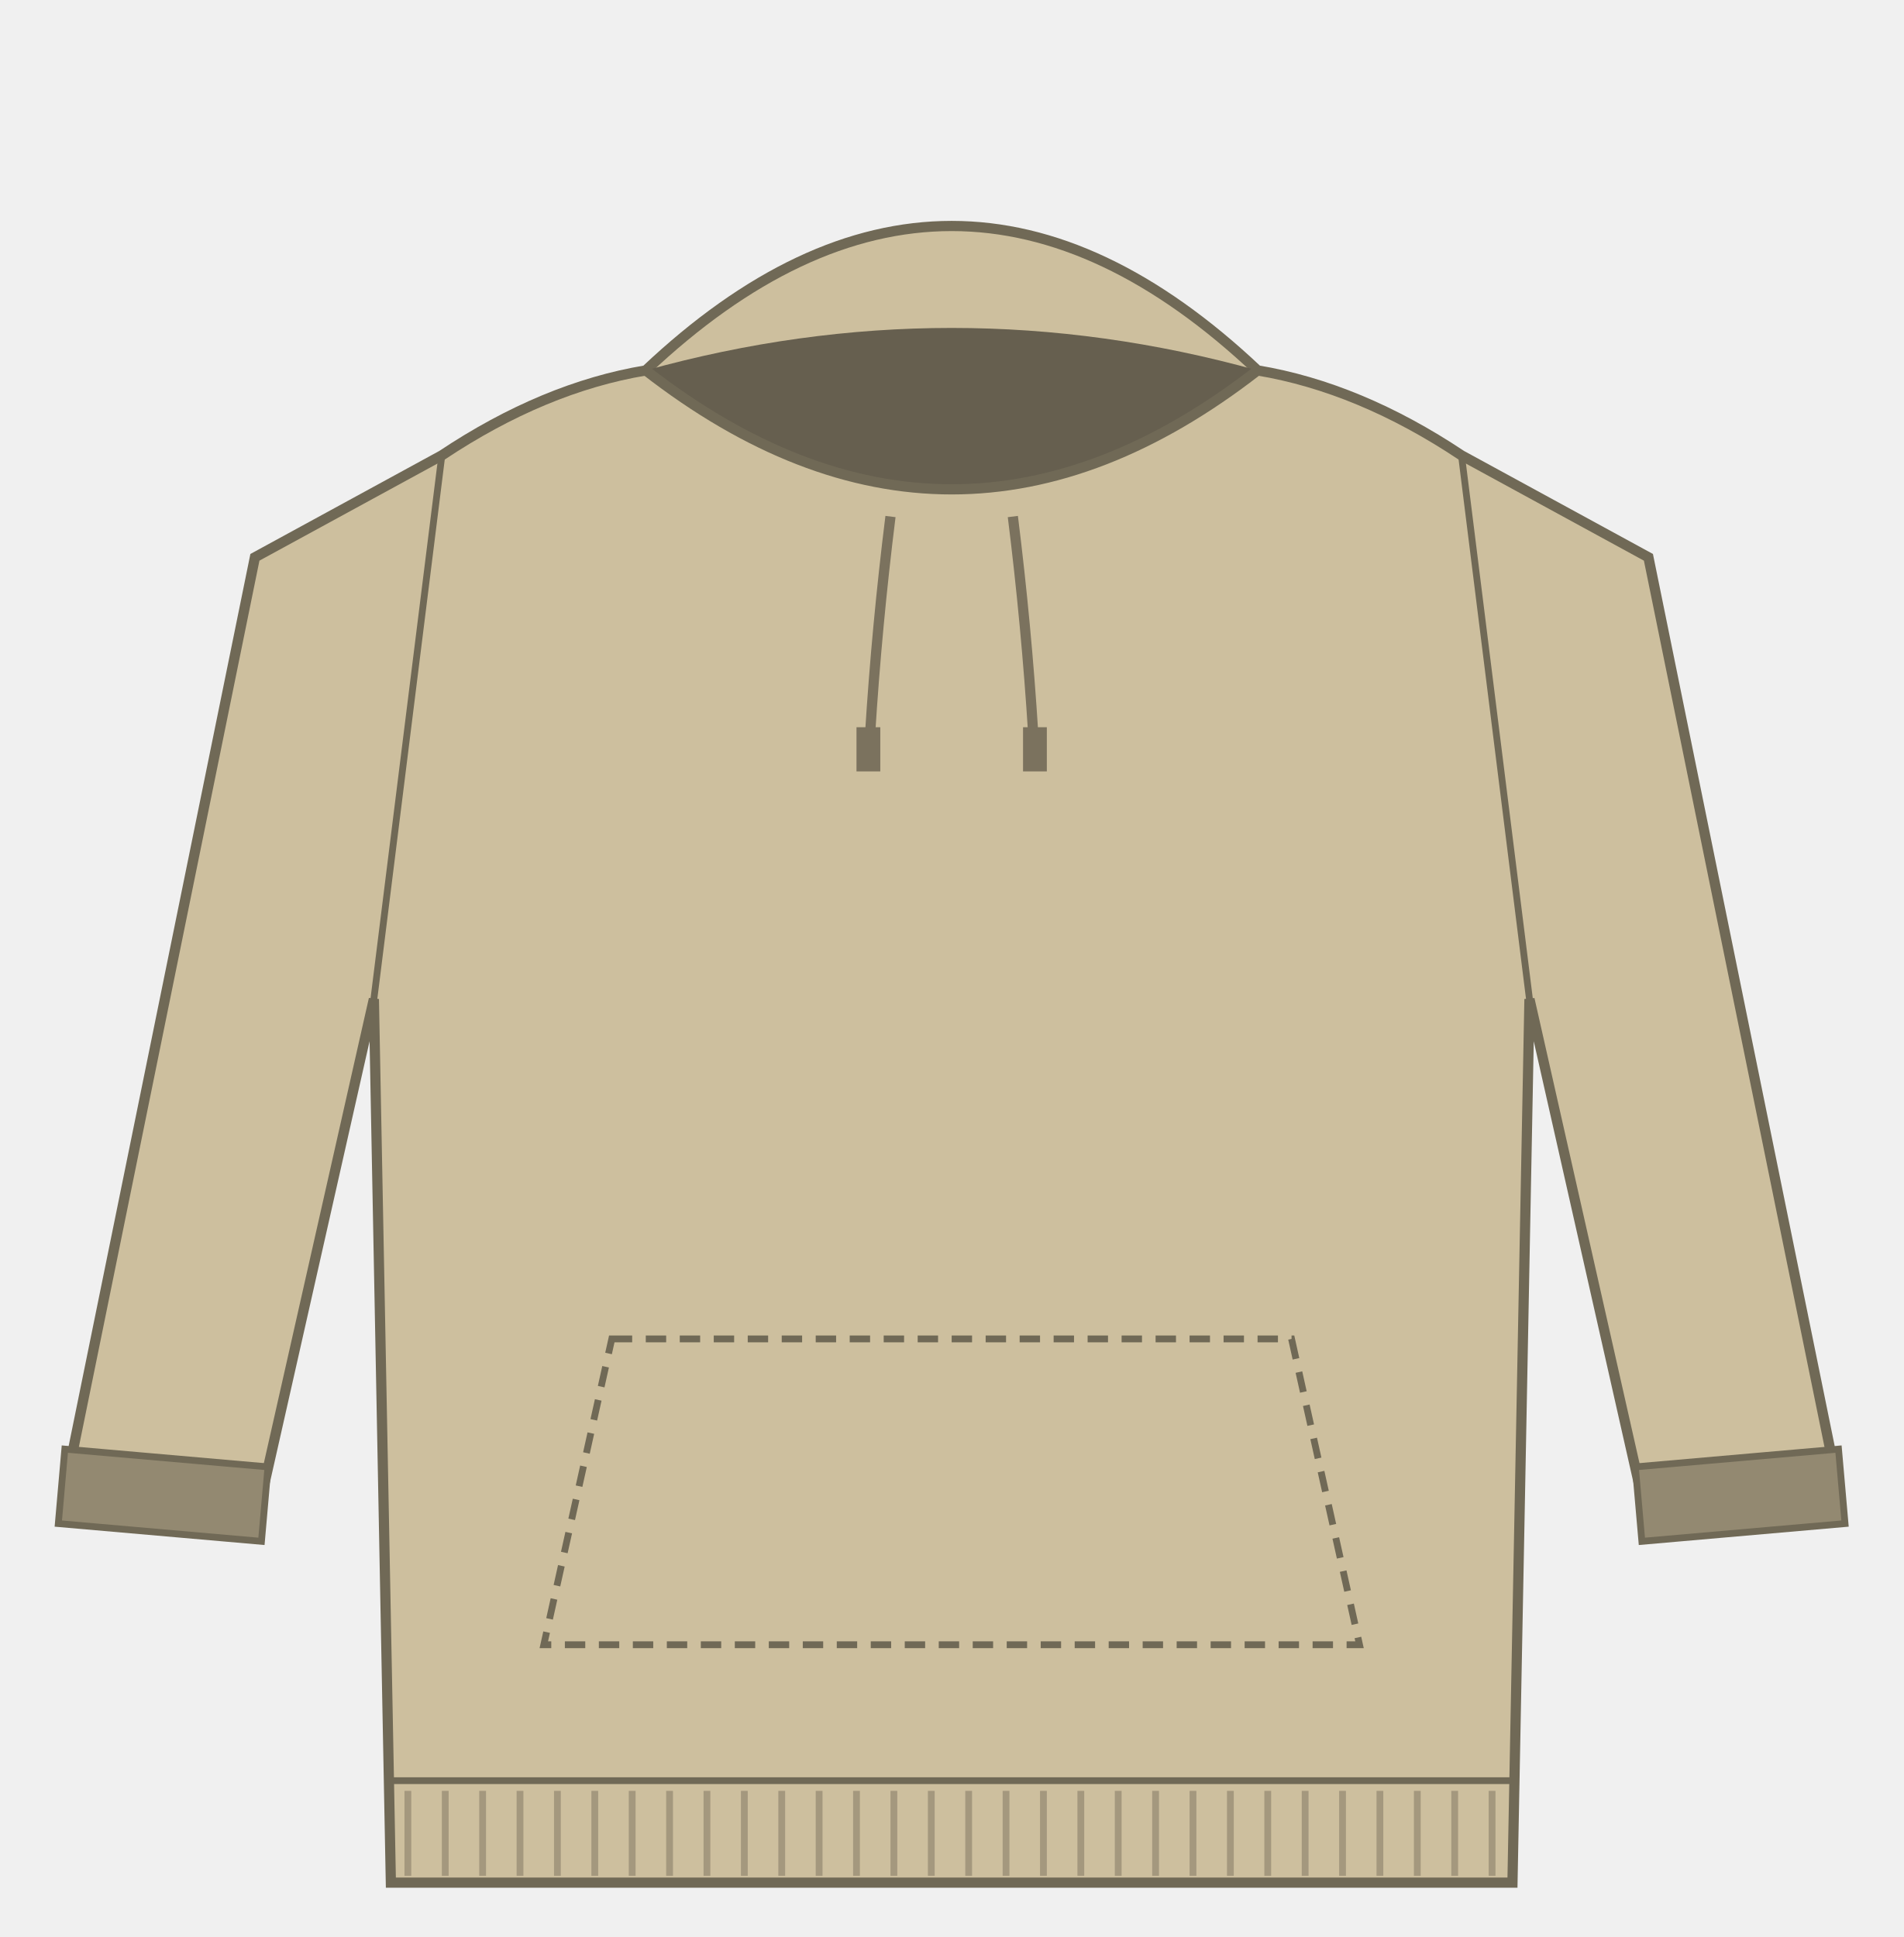
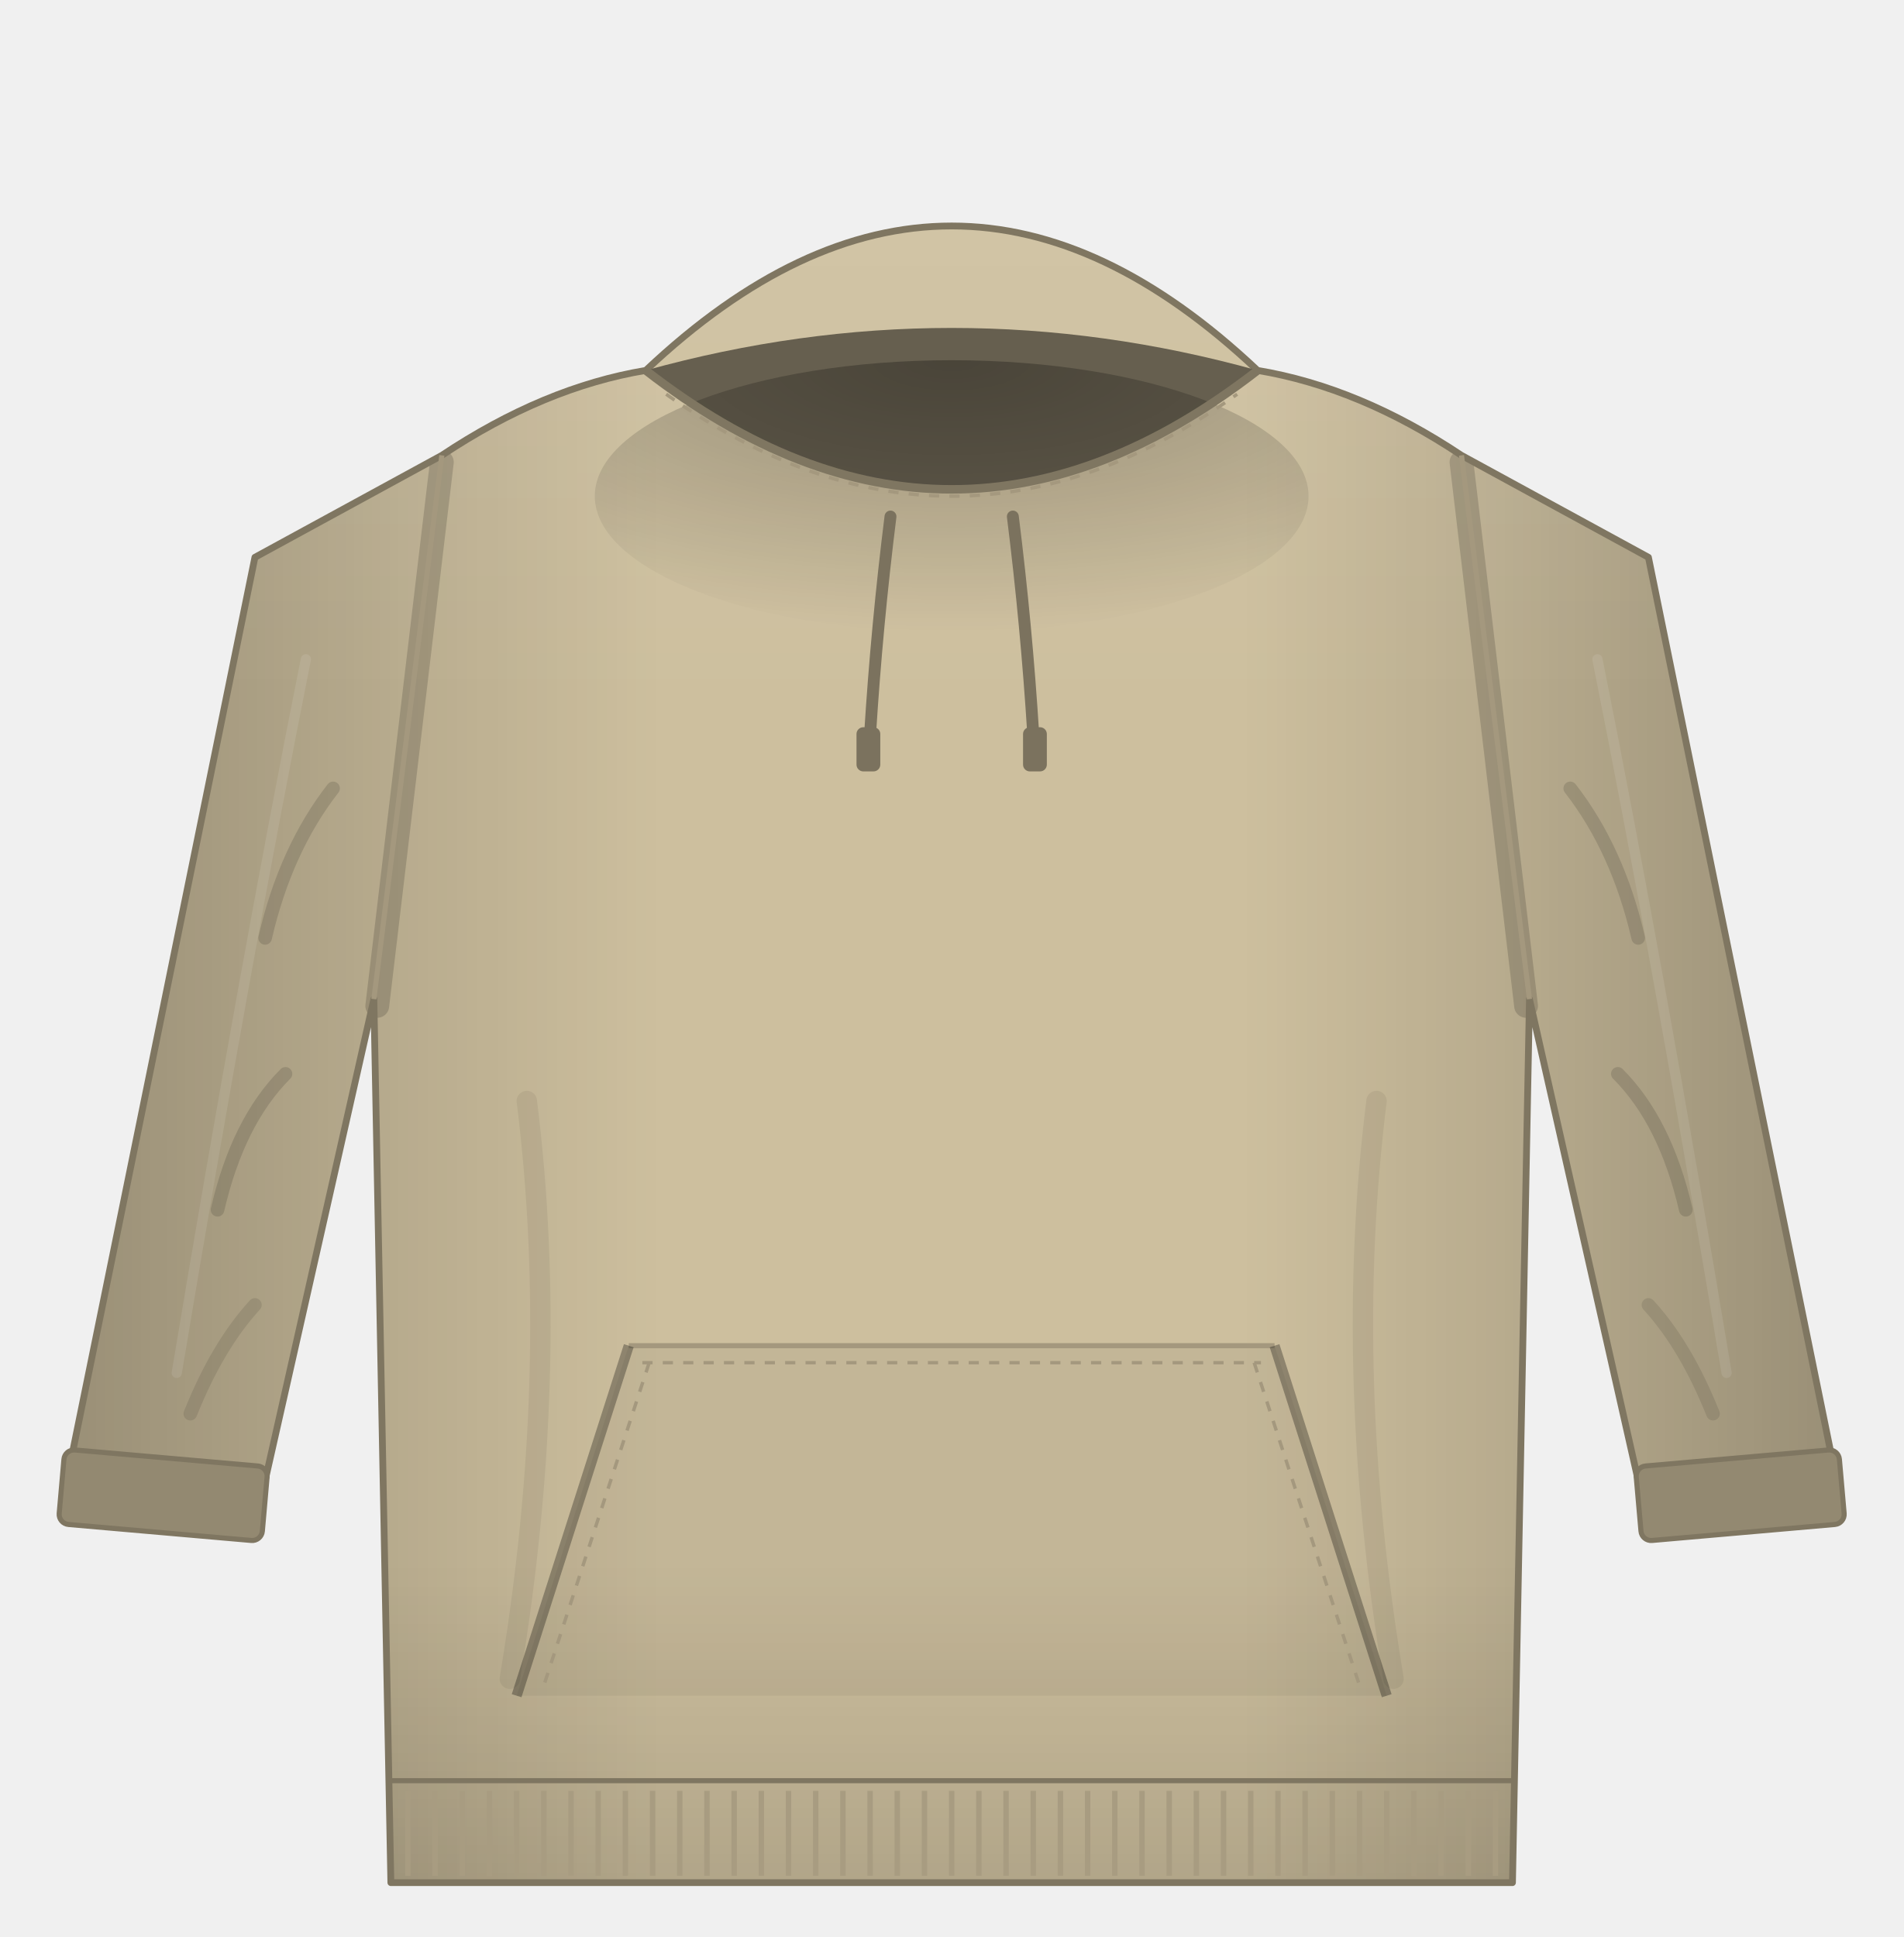
<svg xmlns="http://www.w3.org/2000/svg" viewBox="20 36 560 570" width="560" height="570">
-   <path d="M150 170 L95 200 L40 470 L95 485 L130 330 L135 590 L465 590 L470 330 L505 485 L560 470 L505 200 L450 170 Q420 150 390 145 Q300 60 210 145 Q180 150 150 170 Z" fill="#cdbf9e" stroke="#706956" stroke-width="3" />
-   <path d="M150 170 L130 330 M450 170 L470 330 M135 560 L465 560" stroke="#706956" stroke-width="2" fill="none" />
-   <g stroke="#a4987e" stroke-width="2">
+   <defs>
+     <clipPath id="hfc">
+       <path d="M150 170 L95 200 L40 470 L95 485 L130 330 L135 590 L465 590 L470 330 L505 485 L560 470 L505 200 L450 170 Q420 150 390 145 Q300 60 210 145 Q180 150 150 170 Z" />
+     </clipPath>
+     <linearGradient id="hfx" x1="0" x2="1" y1="0" y2="0">
+       <stop offset="0" stop-color="#000" stop-opacity=".26" />
+       <stop offset=".2" stop-color="#000" stop-opacity=".1" />
+       <stop offset=".34" stop-color="#000" stop-opacity="0" />
+       <stop offset=".66" stop-color="#000" stop-opacity="0" />
+       <stop offset=".8" stop-color="#000" stop-opacity=".1" />
+       <stop offset="1" stop-color="#000" stop-opacity=".26" />
+     </linearGradient>
+     <linearGradient id="hfy" x1="0" x2="0" y1="0" y2="1">
+       <stop offset="0" stop-color="#fff" stop-opacity=".1" />
+       <stop offset=".35" stop-color="#fff" stop-opacity="0" />
+       <stop offset=".8" stop-color="#000" stop-opacity="0" />
+       <stop offset="1" stop-color="#000" stop-opacity=".16" />
+     </linearGradient>
+     <radialGradient id="hfn" cx=".5" cy="0" r="1">
+       <stop offset="0" stop-color="#000" stop-opacity=".28" />
+       <stop offset="1" stop-color="#000" stop-opacity="0" />
+     </radialGradient>
+   </defs>
+   <path d="M150 170 L95 200 L40 470 L95 485 L130 330 L135 590 L465 590 L470 330 L505 485 L560 470 L505 200 L450 170 Q420 150 390 145 Q300 60 210 145 Q180 150 150 170 Z" fill="#cdbf9e" />
+   <g clip-path="url(#hfc)">
+     <rect x="30" y="50" width="540" height="560" fill="url(#hfx)" />
+     <rect x="30" y="50" width="540" height="560" fill="url(#hfy)" />
+     <path d="M150 172 L131 332" stroke="#000" stroke-opacity="0.16" stroke-width="7" fill="none" stroke-linecap="round" />
+     <path d="M450 172 L469 332" stroke="#000" stroke-opacity="0.16" stroke-width="7" fill="none" stroke-linecap="round" />
+     <path d="M118 268 Q104 286 98 312" stroke="#000" stroke-opacity="0.13" stroke-width="4" fill="none" stroke-linecap="round" />
+     <path d="M104 352 Q90 366 84 392" stroke="#000" stroke-opacity="0.13" stroke-width="4" fill="none" stroke-linecap="round" />
+     <path d="M95 420 Q84 432 76 452" stroke="#000" stroke-opacity="0.1" stroke-width="4" fill="none" stroke-linecap="round" />
+     <path d="M482 268 Q496 286 502 312" stroke="#000" stroke-opacity="0.13" stroke-width="4" fill="none" stroke-linecap="round" />
+     <path d="M496 352 Q510 366 516 392" stroke="#000" stroke-opacity="0.13" stroke-width="4" fill="none" stroke-linecap="round" />
+     <path d="M505 420 Q516 432 524 452" stroke="#000" stroke-opacity="0.1" stroke-width="4" fill="none" stroke-linecap="round" />
+     <path d="M110 230 Q92 320 72 440" stroke="#fff" stroke-opacity="0.09" stroke-width="3" fill="none" stroke-linecap="round" />
+     <path d="M490 230 Q508 320 528 440" stroke="#fff" stroke-opacity="0.09" stroke-width="3" fill="none" stroke-linecap="round" />
+     <path d="M175 360 Q185 440 170 530" stroke="#000" stroke-opacity="0.06" stroke-width="6" fill="none" stroke-linecap="round" />
+     <path d="M425 360 Q415 440 430 530" stroke="#000" stroke-opacity="0.06" stroke-width="6" fill="none" stroke-linecap="round" />
+   </g>
+   <path d="M150 170 L95 200 L40 470 L95 485 L130 330 L135 590 L465 590 L470 330 L505 485 L560 470 L505 200 L450 170 Q420 150 390 145 Q300 60 210 145 Q180 150 150 170 Z" fill="none" stroke="#7f7661" stroke-width="2" stroke-linejoin="round" />
+   <path d="M150 170 L130 330 M450 170 L470 330" stroke="#a4987e" stroke-width="1.5" fill="none" />
+   <path d="M135 560 L465 560" stroke="#7f7661" stroke-width="1.5" fill="none" />
+   <g stroke="#a89c81" stroke-width="1.6">
    <line x1="140" y1="563" x2="140" y2="588" />
-     <line x1="151" y1="563" x2="151" y2="588" />
-     <line x1="162" y1="563" x2="162" y2="588" />
-     <line x1="173" y1="563" x2="173" y2="588" />
-     <line x1="184" y1="563" x2="184" y2="588" />
-     <line x1="195" y1="563" x2="195" y2="588" />
-     <line x1="206" y1="563" x2="206" y2="588" />
-     <line x1="217" y1="563" x2="217" y2="588" />
+     <line x1="148" y1="563" x2="148" y2="588" />
+     <line x1="156" y1="563" x2="156" y2="588" />
+     <line x1="164" y1="563" x2="164" y2="588" />
+     <line x1="172" y1="563" x2="172" y2="588" />
+     <line x1="180" y1="563" x2="180" y2="588" />
+     <line x1="188" y1="563" x2="188" y2="588" />
+     <line x1="196" y1="563" x2="196" y2="588" />
+     <line x1="204" y1="563" x2="204" y2="588" />
+     <line x1="212" y1="563" x2="212" y2="588" />
+     <line x1="220" y1="563" x2="220" y2="588" />
    <line x1="228" y1="563" x2="228" y2="588" />
-     <line x1="239" y1="563" x2="239" y2="588" />
-     <line x1="250" y1="563" x2="250" y2="588" />
-     <line x1="261" y1="563" x2="261" y2="588" />
-     <line x1="272" y1="563" x2="272" y2="588" />
-     <line x1="283" y1="563" x2="283" y2="588" />
-     <line x1="294" y1="563" x2="294" y2="588" />
-     <line x1="305" y1="563" x2="305" y2="588" />
+     <line x1="236" y1="563" x2="236" y2="588" />
+     <line x1="244" y1="563" x2="244" y2="588" />
+     <line x1="252" y1="563" x2="252" y2="588" />
+     <line x1="260" y1="563" x2="260" y2="588" />
+     <line x1="268" y1="563" x2="268" y2="588" />
+     <line x1="276" y1="563" x2="276" y2="588" />
+     <line x1="284" y1="563" x2="284" y2="588" />
+     <line x1="292" y1="563" x2="292" y2="588" />
+     <line x1="300" y1="563" x2="300" y2="588" />
+     <line x1="308" y1="563" x2="308" y2="588" />
    <line x1="316" y1="563" x2="316" y2="588" />
-     <line x1="327" y1="563" x2="327" y2="588" />
-     <line x1="338" y1="563" x2="338" y2="588" />
-     <line x1="349" y1="563" x2="349" y2="588" />
-     <line x1="360" y1="563" x2="360" y2="588" />
-     <line x1="371" y1="563" x2="371" y2="588" />
-     <line x1="382" y1="563" x2="382" y2="588" />
-     <line x1="393" y1="563" x2="393" y2="588" />
+     <line x1="324" y1="563" x2="324" y2="588" />
+     <line x1="332" y1="563" x2="332" y2="588" />
+     <line x1="340" y1="563" x2="340" y2="588" />
+     <line x1="348" y1="563" x2="348" y2="588" />
+     <line x1="356" y1="563" x2="356" y2="588" />
+     <line x1="364" y1="563" x2="364" y2="588" />
+     <line x1="372" y1="563" x2="372" y2="588" />
+     <line x1="380" y1="563" x2="380" y2="588" />
+     <line x1="388" y1="563" x2="388" y2="588" />
+     <line x1="396" y1="563" x2="396" y2="588" />
    <line x1="404" y1="563" x2="404" y2="588" />
-     <line x1="415" y1="563" x2="415" y2="588" />
-     <line x1="426" y1="563" x2="426" y2="588" />
-     <line x1="437" y1="563" x2="437" y2="588" />
-     <line x1="448" y1="563" x2="448" y2="588" />
-     <line x1="459" y1="563" x2="459" y2="588" />
+     <line x1="412" y1="563" x2="412" y2="588" />
+     <line x1="420" y1="563" x2="420" y2="588" />
+     <line x1="428" y1="563" x2="428" y2="588" />
+     <line x1="436" y1="563" x2="436" y2="588" />
+     <line x1="444" y1="563" x2="444" y2="588" />
+     <line x1="452" y1="563" x2="452" y2="588" />
+     <line x1="460" y1="563" x2="460" y2="588" />
  </g>
-   <rect x="38" y="465" width="60" height="22" fill="#938971" stroke="#706956" stroke-width="2" transform="rotate(5 68 476)" />
-   <rect x="502" y="465" width="60" height="22" fill="#938971" stroke="#706956" stroke-width="2" transform="rotate(-5 532 476)" />
+   <rect x="38" y="465" width="60" height="22" rx="3" fill="#938971" stroke="#7f7661" stroke-width="1.5" transform="rotate(5 68 476)" />
+   <rect x="502" y="465" width="60" height="22" rx="3" fill="#938971" stroke="#7f7661" stroke-width="1.5" transform="rotate(-5 532 476)" />
  <path d="M210 145 Q300 215 390 145 Q300 120 210 145 Z" fill="#665f4f" />
-   <path d="M210 145 Q300 215 390 145" fill="none" stroke="#706956" stroke-width="3" />
-   <path d="M200 430 L400 430 L420 520 L180 520 Z" fill="none" stroke="#706956" stroke-width="2" stroke-dasharray="6 4" />
-   <path d="M282 188 Q278 220 276 252 M318 188 Q322 220 324 252" stroke="#7b725e" stroke-width="3" fill="none" />
-   <rect x="272" y="250" width="7" height="13" fill="#7b725e" />
-   <rect x="321" y="250" width="7" height="13" fill="#7b725e" />
+   <ellipse cx="300" cy="182" rx="105" ry="40" fill="url(#hfn)" />
+   <path d="M210 145 Q300 215 390 145" fill="none" stroke="#7f7661" stroke-width="2.5" />
+   <path d="M216 152 Q300 212 384 152" fill="none" stroke="#a4987e" stroke-width="1" stroke-dasharray="3 3" />
+   <path d="M205 432 L395 432 L428 535 L172 535 Z" fill="#000" fill-opacity=".05" />
+   <path d="M205 432 L395 432" stroke="#a4987e" stroke-width="1.5" />
+   <path d="M205 432 L172 535 M395 432 L428 535" stroke="#000" stroke-opacity=".3" stroke-width="3" />
+   <path d="M209 437 L391 437 M211 437 L180 532 M389 437 L420 532" stroke="#a4987e" stroke-width="1" stroke-dasharray="3 3" fill="none" />
+   <path d="M282 188 Q278 220 276 252 M318 188 Q322 220 324 252" stroke="#7b725e" stroke-width="3.5" fill="none" stroke-linecap="round" />
+   <rect x="272" y="250" width="7" height="13" rx="2" fill="#7b725e" />
+   <rect x="321" y="250" width="7" height="13" rx="2" fill="#7b725e" />
</svg>
